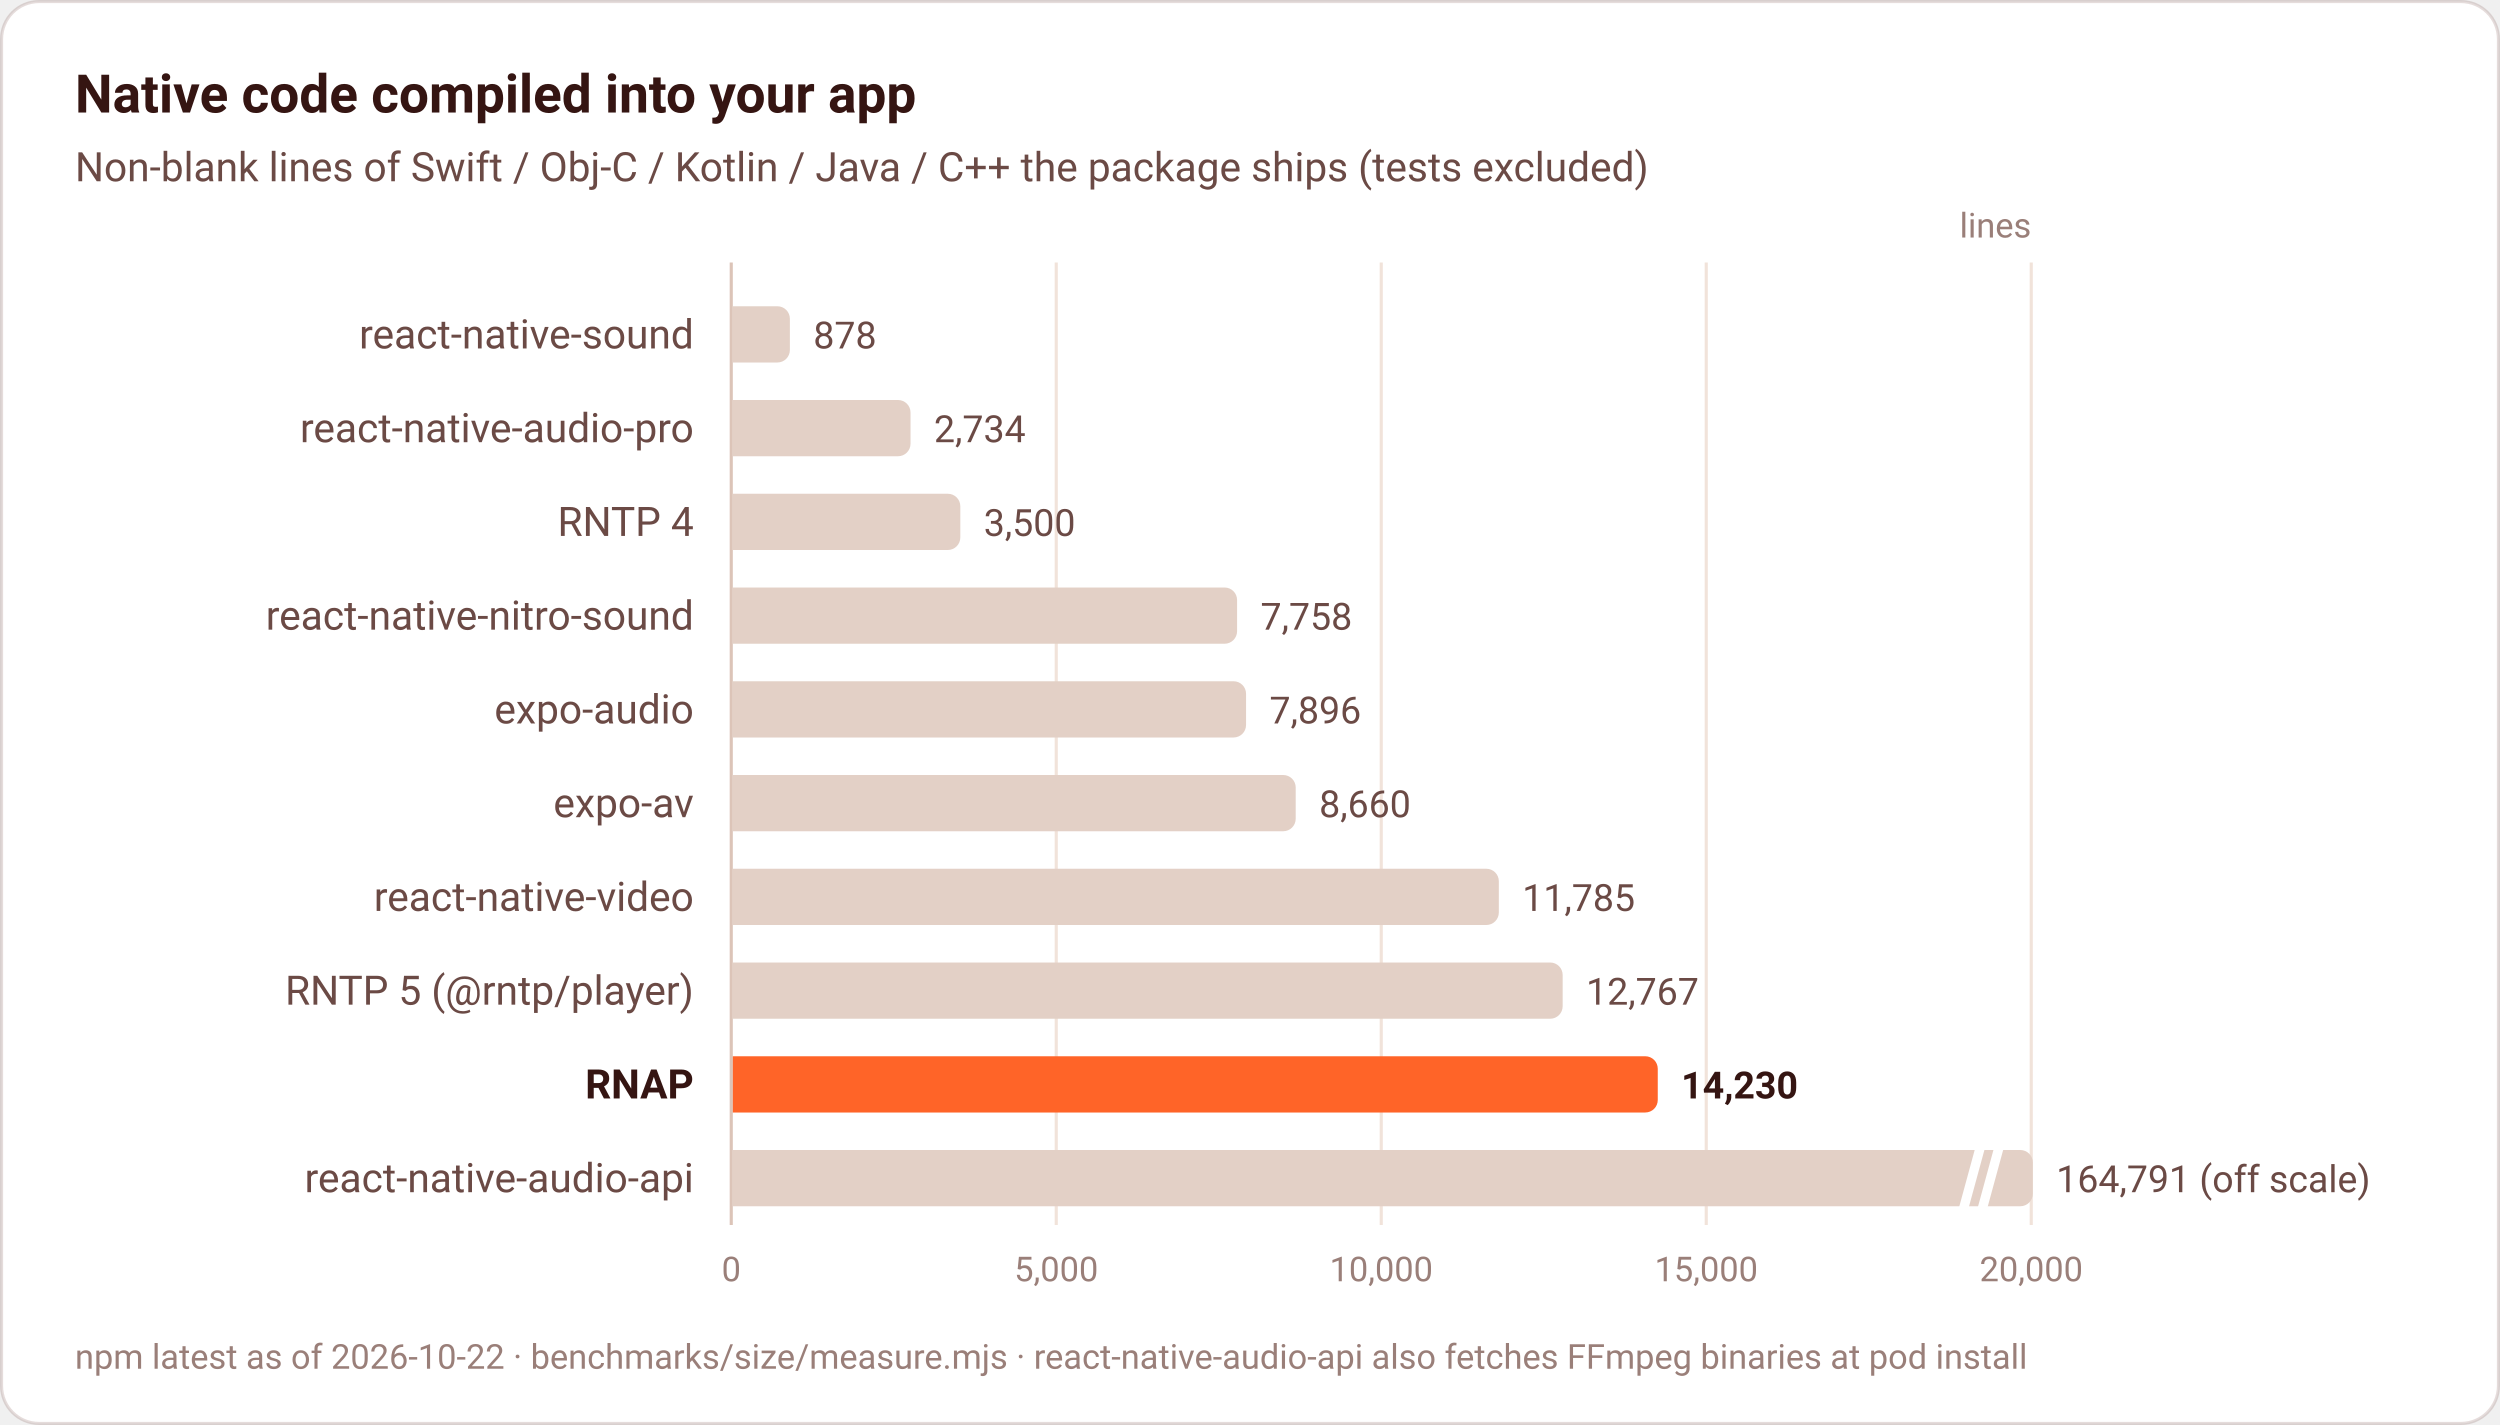
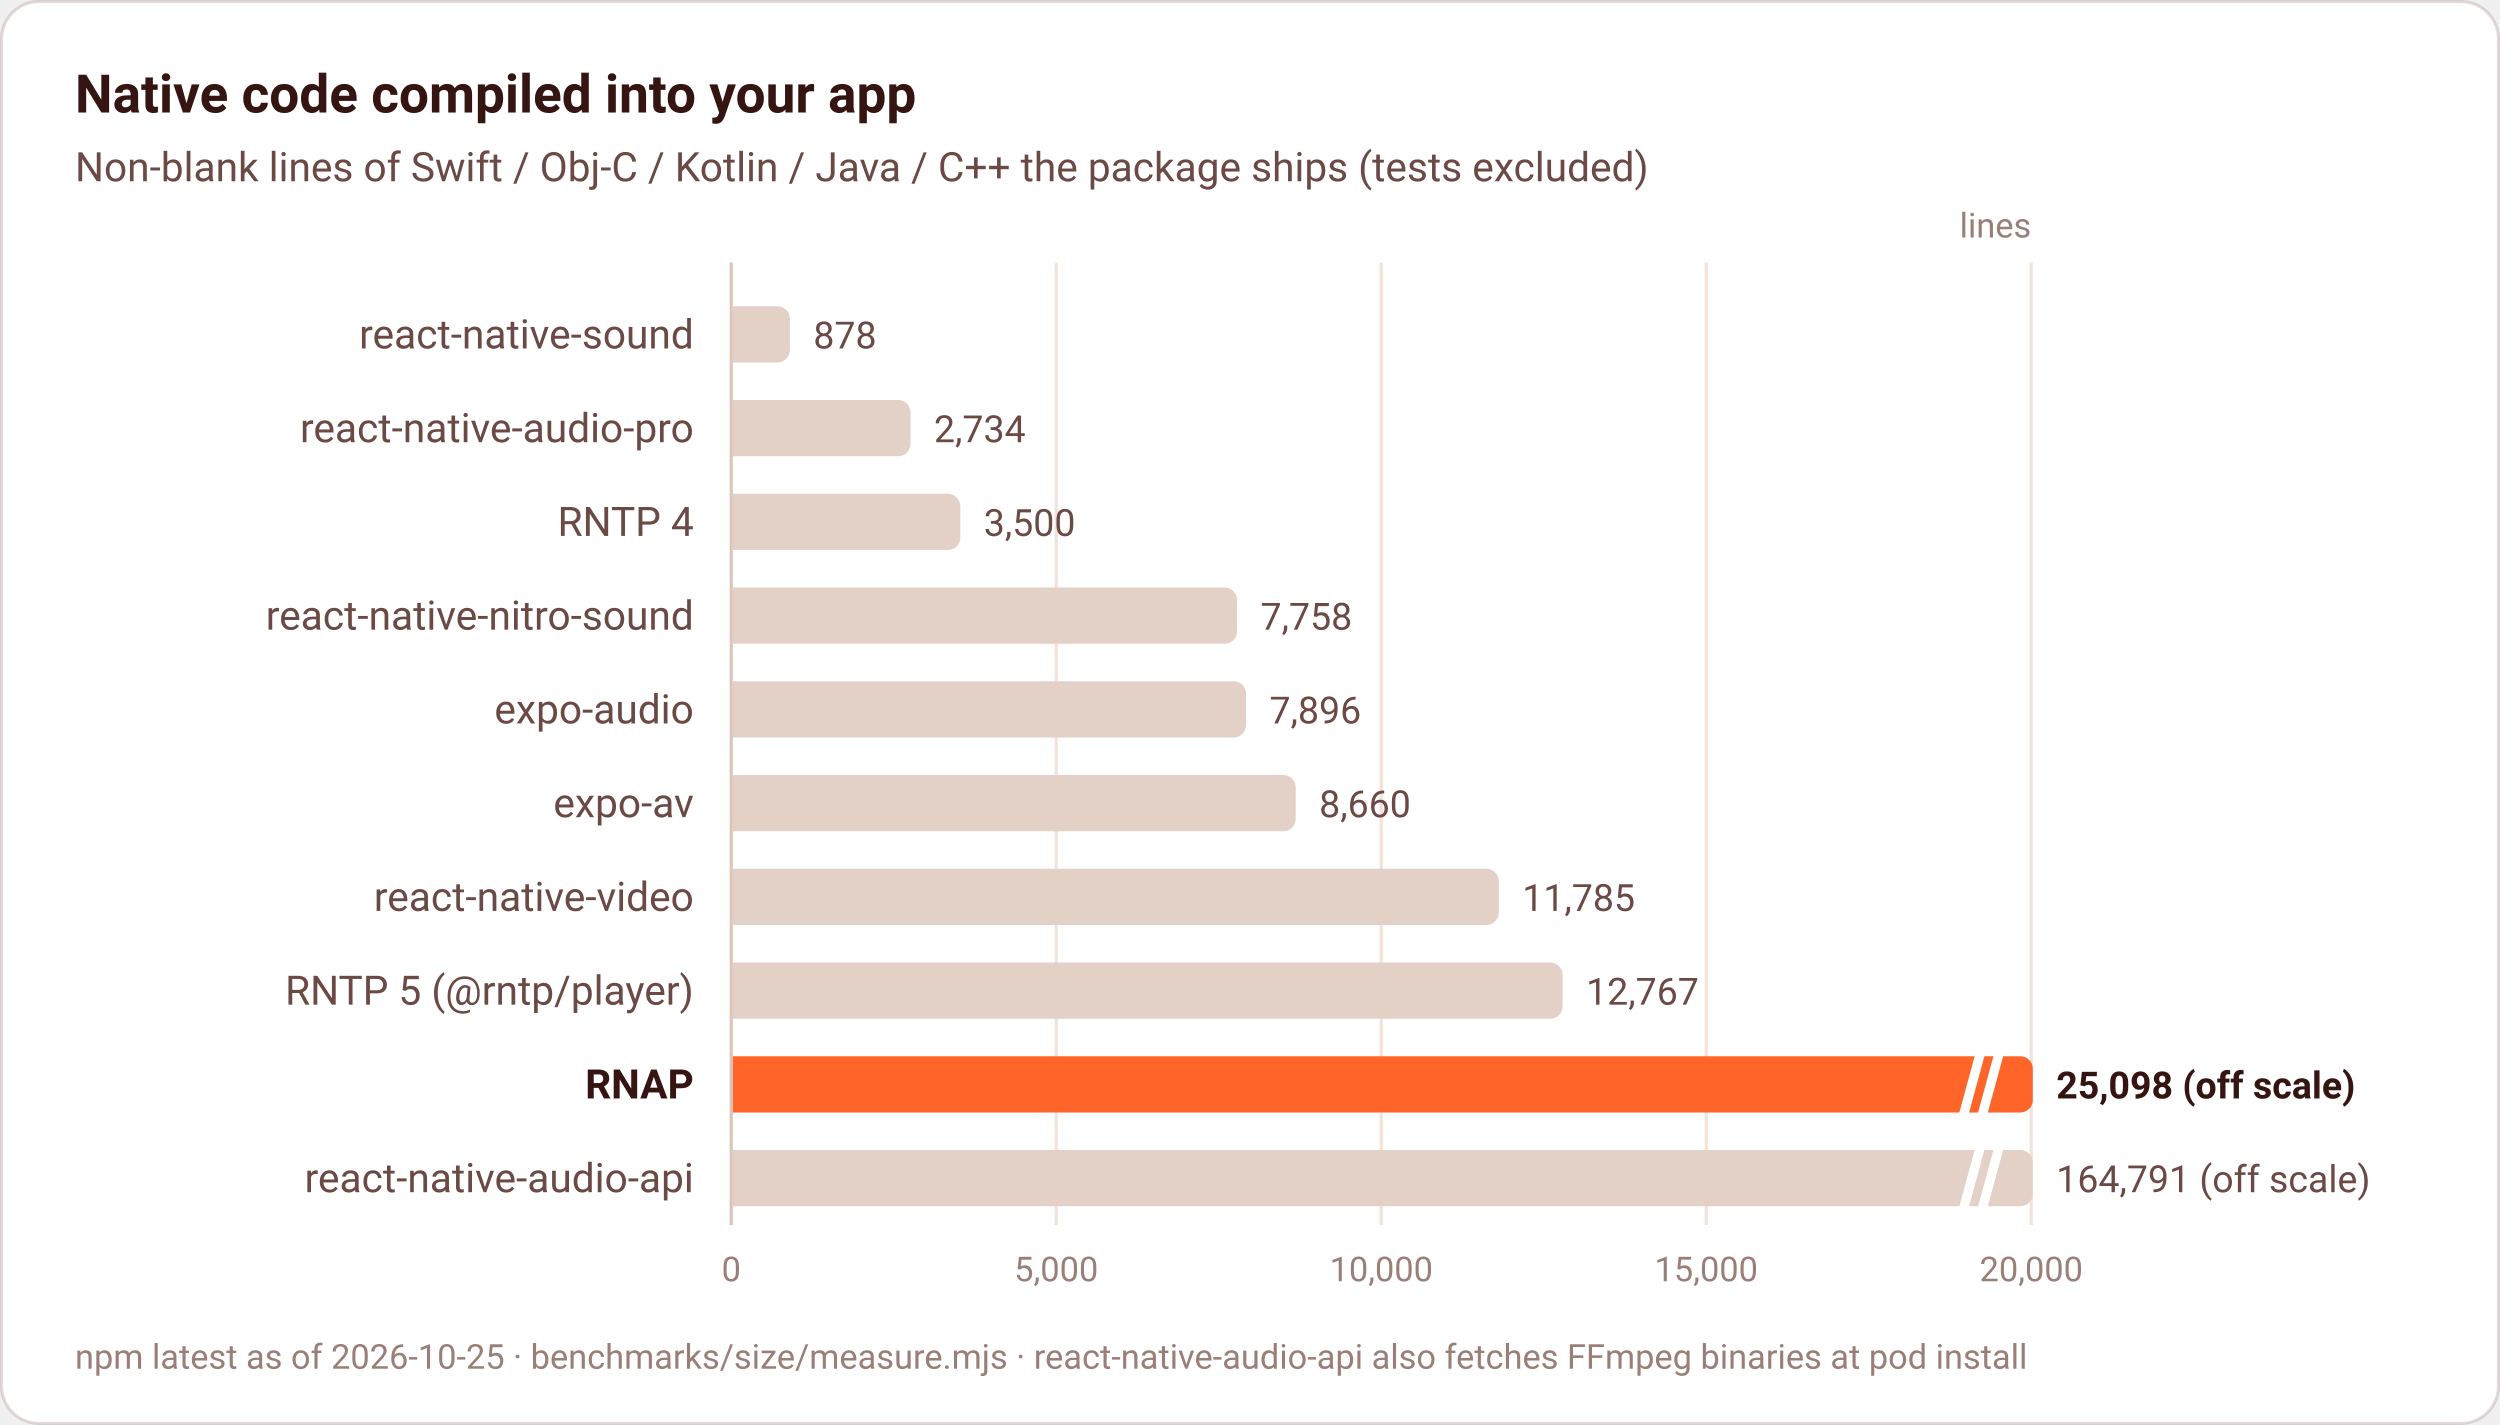
<svg xmlns="http://www.w3.org/2000/svg" width="800" height="456" viewBox="0 0 800 456" font-family="system-ui, -apple-system, &quot;Segoe UI&quot;, Roboto, sans-serif" role="img" aria-labelledby="t d">
  <rect x="0.5" y="0.5" width="799" height="455" rx="12" fill="#ffffff" stroke="rgba(91,34,28,0.16)" />
  <text x="24" y="36" font-size="17" font-weight="600" fill="#351512">Native code compiled into your app</text>
  <text x="24" y="58" font-size="13" fill="#6b4a45">Non-blank lines of Swift / Obj-C / Kotlin / Java / C++ the package ships (tests excluded)</text>
  <line x1="234" y1="84" x2="234" y2="392" stroke="#dcc4b8" stroke-width="1" />
  <text x="234" y="410" font-size="11" fill="#9a7f79" text-anchor="middle" style="font-variant-numeric:tabular-nums">0</text>
  <line x1="338" y1="84" x2="338" y2="392" stroke="#f1e3da" stroke-width="1" />
  <text x="338" y="410" font-size="11" fill="#9a7f79" text-anchor="middle" style="font-variant-numeric:tabular-nums">5,000</text>
  <line x1="442" y1="84" x2="442" y2="392" stroke="#f1e3da" stroke-width="1" />
  <text x="442" y="410" font-size="11" fill="#9a7f79" text-anchor="middle" style="font-variant-numeric:tabular-nums">10,000</text>
  <line x1="546" y1="84" x2="546" y2="392" stroke="#f1e3da" stroke-width="1" />
  <text x="546" y="410" font-size="11" fill="#9a7f79" text-anchor="middle" style="font-variant-numeric:tabular-nums">15,000</text>
  <line x1="650" y1="84" x2="650" y2="392" stroke="#f1e3da" stroke-width="1" />
  <text x="650" y="410" font-size="11" fill="#9a7f79" text-anchor="middle" style="font-variant-numeric:tabular-nums">20,000</text>
  <text x="650" y="76" font-size="11" fill="#9a7f79" text-anchor="end">lines</text>
  <text x="222" y="111.5" font-size="13" fill="#6b4a45" font-weight="400" text-anchor="end">react-native-sound</text>
  <path d="M234.5,98h14.262a4,4 0 0 1 4,4v10a4,4 0 0 1 -4,4h-14.262z" fill="#e3d0c6" />
  <text x="260.262" y="111.5" font-size="12" fill="#6b4a45" font-weight="400" style="font-variant-numeric:tabular-nums">878</text>
  <text x="222" y="141.5" font-size="13" fill="#6b4a45" font-weight="400" text-anchor="end">react-native-audio-pro</text>
  <path d="M234.5,128h52.867a4,4 0 0 1 4,4v10a4,4 0 0 1 -4,4h-52.867z" fill="#e3d0c6" />
  <text x="298.867" y="141.5" font-size="12" fill="#6b4a45" font-weight="400" style="font-variant-numeric:tabular-nums">2,734</text>
  <text x="222" y="171.5" font-size="13" fill="#6b4a45" font-weight="400" text-anchor="end">RNTP 4</text>
  <path d="M234.5,158h68.8a4,4 0 0 1 4,4v10a4,4 0 0 1 -4,4h-68.8z" fill="#e3d0c6" />
  <text x="314.8" y="171.5" font-size="12" fill="#6b4a45" font-weight="400" style="font-variant-numeric:tabular-nums">3,500</text>
  <text x="222" y="201.5" font-size="13" fill="#6b4a45" font-weight="400" text-anchor="end">react-native-nitro-sound</text>
  <path d="M234.5,188h157.366a4,4 0 0 1 4,4v10a4,4 0 0 1 -4,4h-157.366z" fill="#e3d0c6" />
  <text x="403.366" y="201.5" font-size="12" fill="#6b4a45" font-weight="400" style="font-variant-numeric:tabular-nums">7,758</text>
  <text x="222" y="231.5" font-size="13" fill="#6b4a45" font-weight="400" text-anchor="end">expo-audio</text>
  <path d="M234.5,218h160.237a4,4 0 0 1 4,4v10a4,4 0 0 1 -4,4h-160.237z" fill="#e3d0c6" />
  <text x="406.237" y="231.5" font-size="12" fill="#6b4a45" font-weight="400" style="font-variant-numeric:tabular-nums">7,896</text>
  <text x="222" y="261.5" font-size="13" fill="#6b4a45" font-weight="400" text-anchor="end">expo-av</text>
  <path d="M234.5,248h176.128a4,4 0 0 1 4,4v10a4,4 0 0 1 -4,4h-176.128z" fill="#e3d0c6" />
  <text x="422.128" y="261.5" font-size="12" fill="#6b4a45" font-weight="400" style="font-variant-numeric:tabular-nums">8,660</text>
  <text x="222" y="291.5" font-size="13" fill="#6b4a45" font-weight="400" text-anchor="end">react-native-video</text>
  <path d="M234.5,278h241.128a4,4 0 0 1 4,4v10a4,4 0 0 1 -4,4h-241.128z" fill="#e3d0c6" />
  <text x="487.128" y="291.5" font-size="12" fill="#6b4a45" font-weight="400" style="font-variant-numeric:tabular-nums">11,785</text>
  <text x="222" y="321.5" font-size="13" fill="#6b4a45" font-weight="400" text-anchor="end">RNTP 5 (@rntp/player)</text>
  <path d="M234.5,308h261.554a4,4 0 0 1 4,4v10a4,4 0 0 1 -4,4h-261.554z" fill="#e3d0c6" />
  <text x="507.554" y="321.5" font-size="12" fill="#6b4a45" font-weight="400" style="font-variant-numeric:tabular-nums">12,767</text>
  <text x="222" y="351.5" font-size="13" fill="#351512" font-weight="600" text-anchor="end">RNAP</text>
-   <path d="M234.5,338h291.984a4,4 0 0 1 4,4v10a4,4 0 0 1 -4,4h-291.984z" fill="#ff6428" />
-   <text x="537.984" y="351.5" font-size="12" fill="#351512" font-weight="600" style="font-variant-numeric:tabular-nums">14,230</text>
+   <path d="M234.5,338h412a4,4 0 0 1 4,4v10a4,4 0 0 1 -4,4h-412z" fill="#ff6428" />
+   <path d="M628,358l6,-22M634,358l6,-22" stroke="#ffffff" stroke-width="3" />
+   <text x="658" y="351.5" font-size="12" fill="#351512" font-weight="600" style="font-variant-numeric:tabular-nums">25,098 (off scale)</text>
  <text x="222" y="381.5" font-size="13" fill="#6b4a45" font-weight="400" text-anchor="end">react-native-audio-api</text>
  <path d="M234.5,368h412a4,4 0 0 1 4,4v10a4,4 0 0 1 -4,4h-412z" fill="#e3d0c6" />
  <path d="M628,388l6,-22M634,388l6,-22" stroke="#ffffff" stroke-width="3" />
  <text x="658" y="381.5" font-size="12" fill="#6b4a45" font-weight="400" style="font-variant-numeric:tabular-nums">164,791 (off scale)</text>
-   <text x="24" y="438" font-size="11" fill="#9a7f79">npm latest as of 2026-10-22 · benchmarks/size/measure.mjs · react-native-audio-api also fetches FFmpeg binaries at pod install</text>
+   <text x="24" y="438" font-size="11" fill="#9a7f79">npm latest as of 2026-10-25 · benchmarks/size/measure.mjs · react-native-audio-api also fetches FFmpeg binaries at pod install</text>
</svg>
